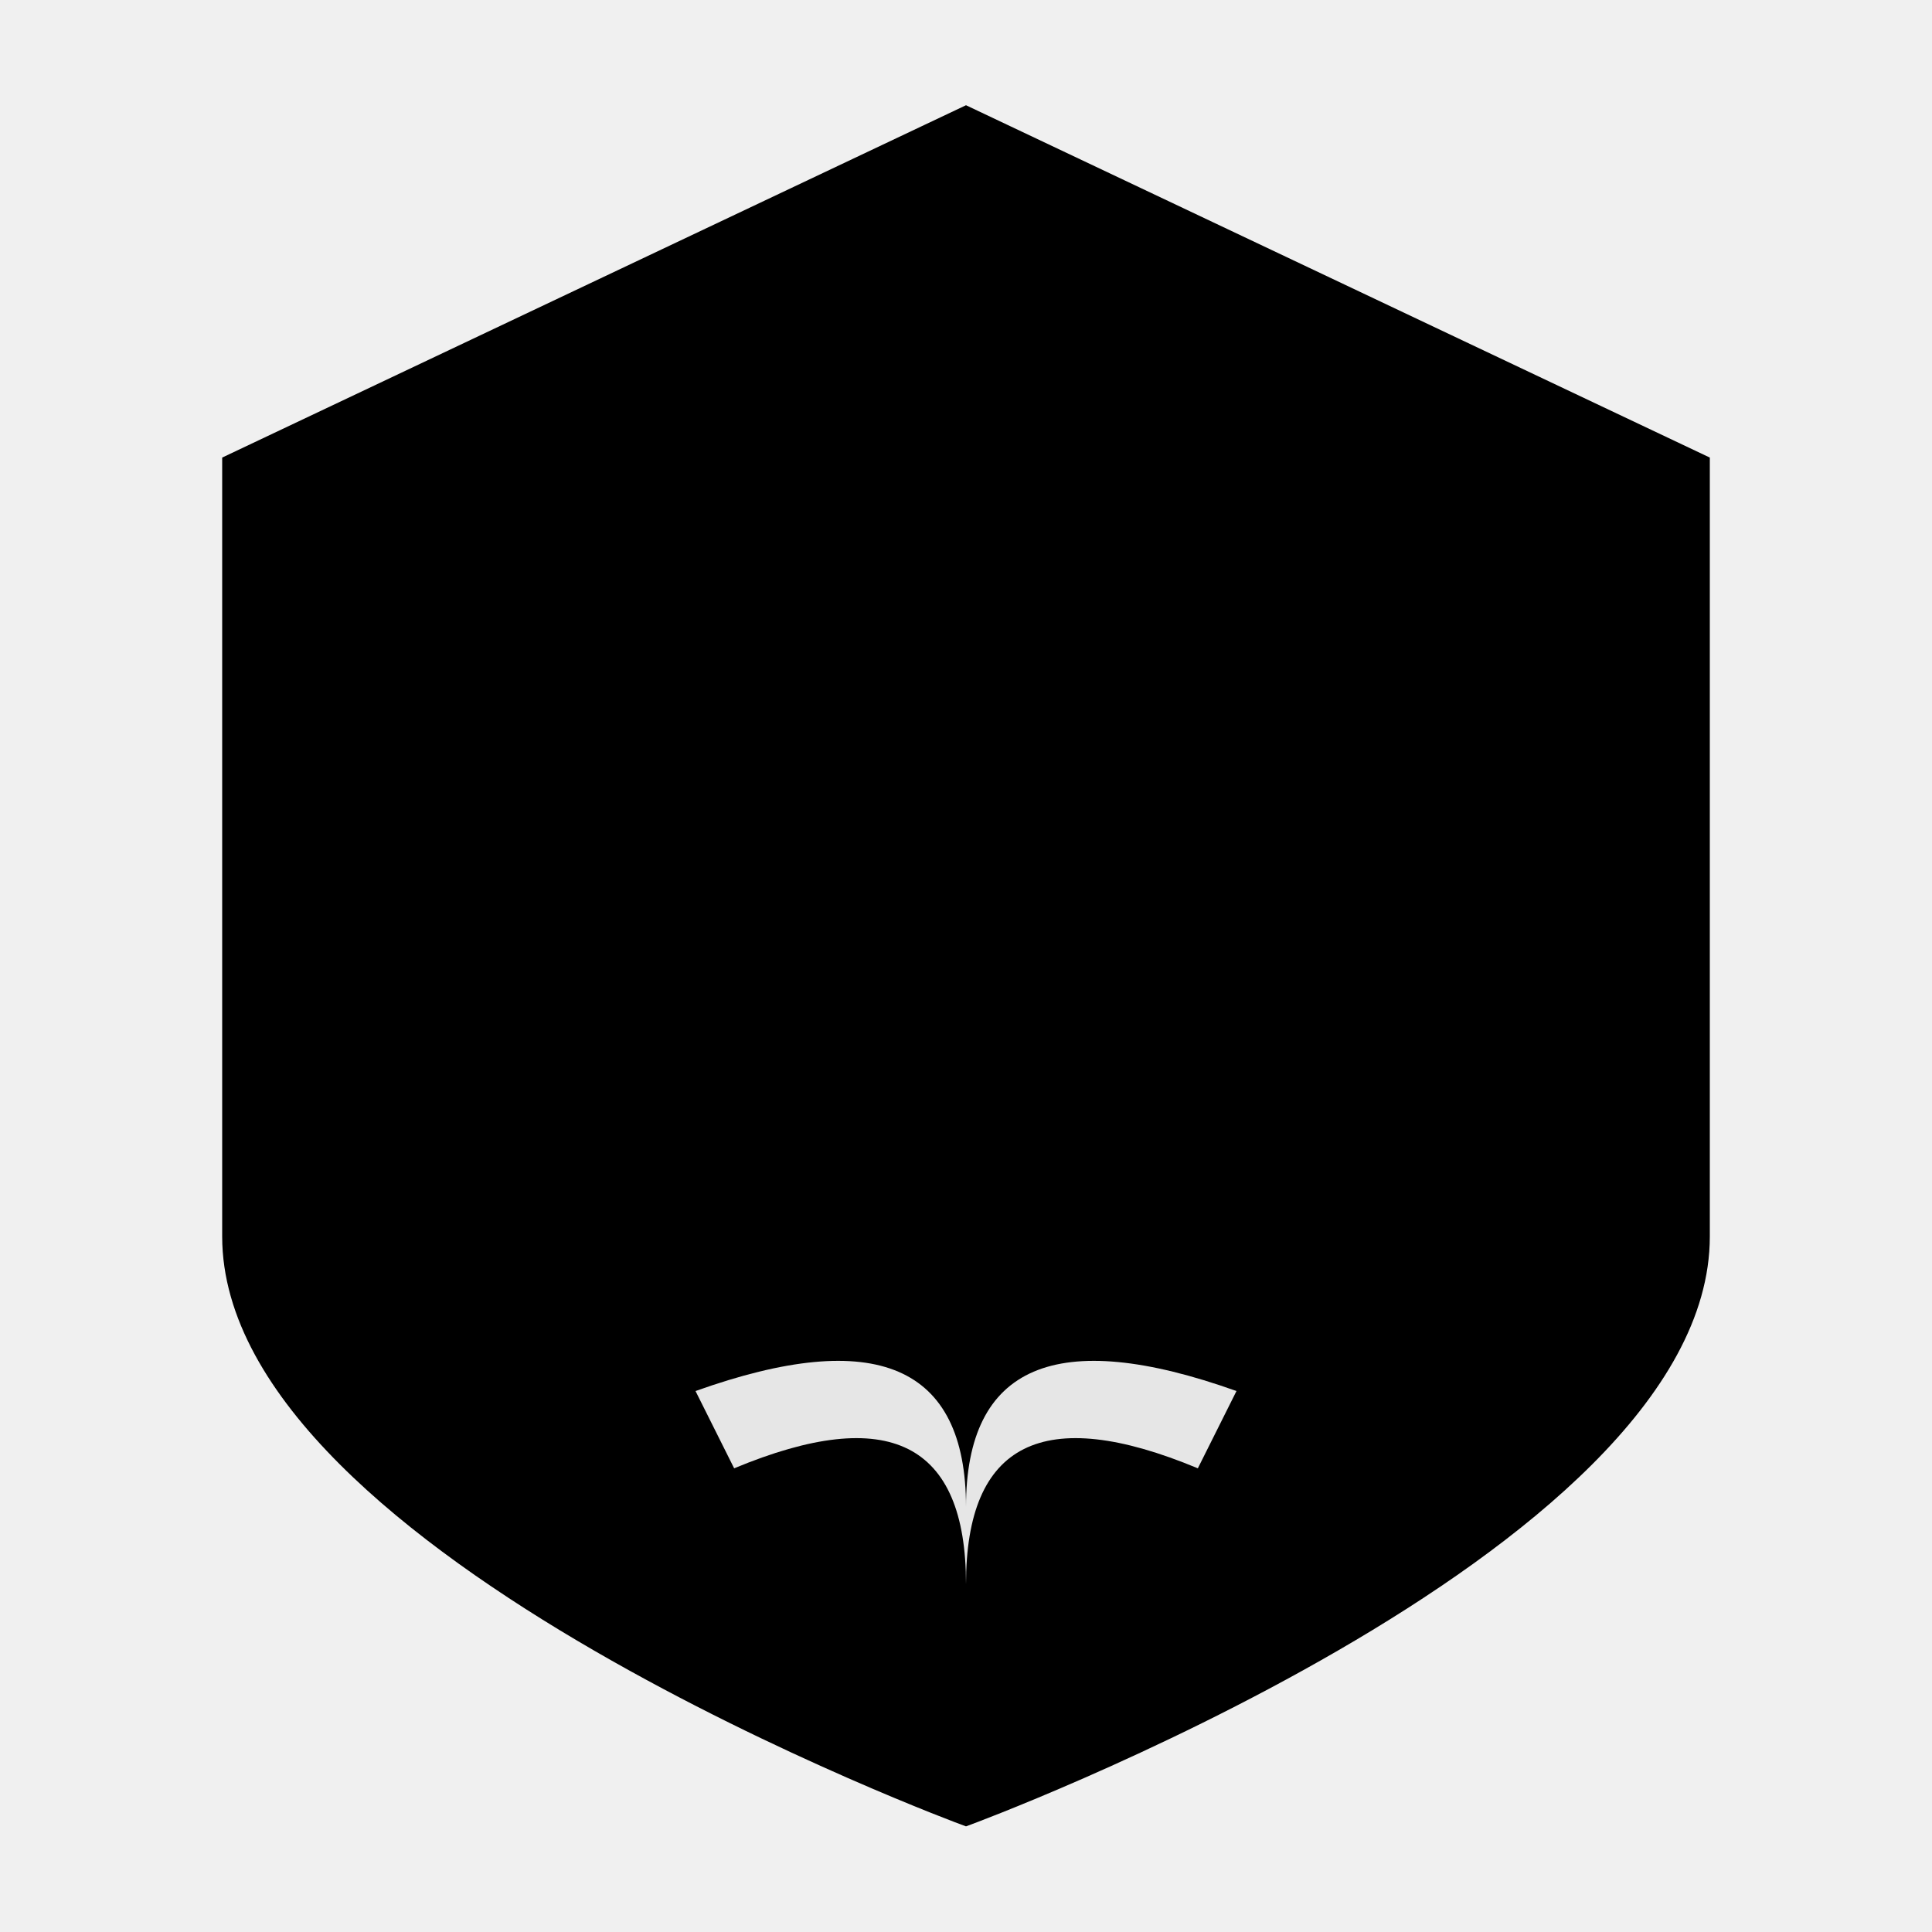
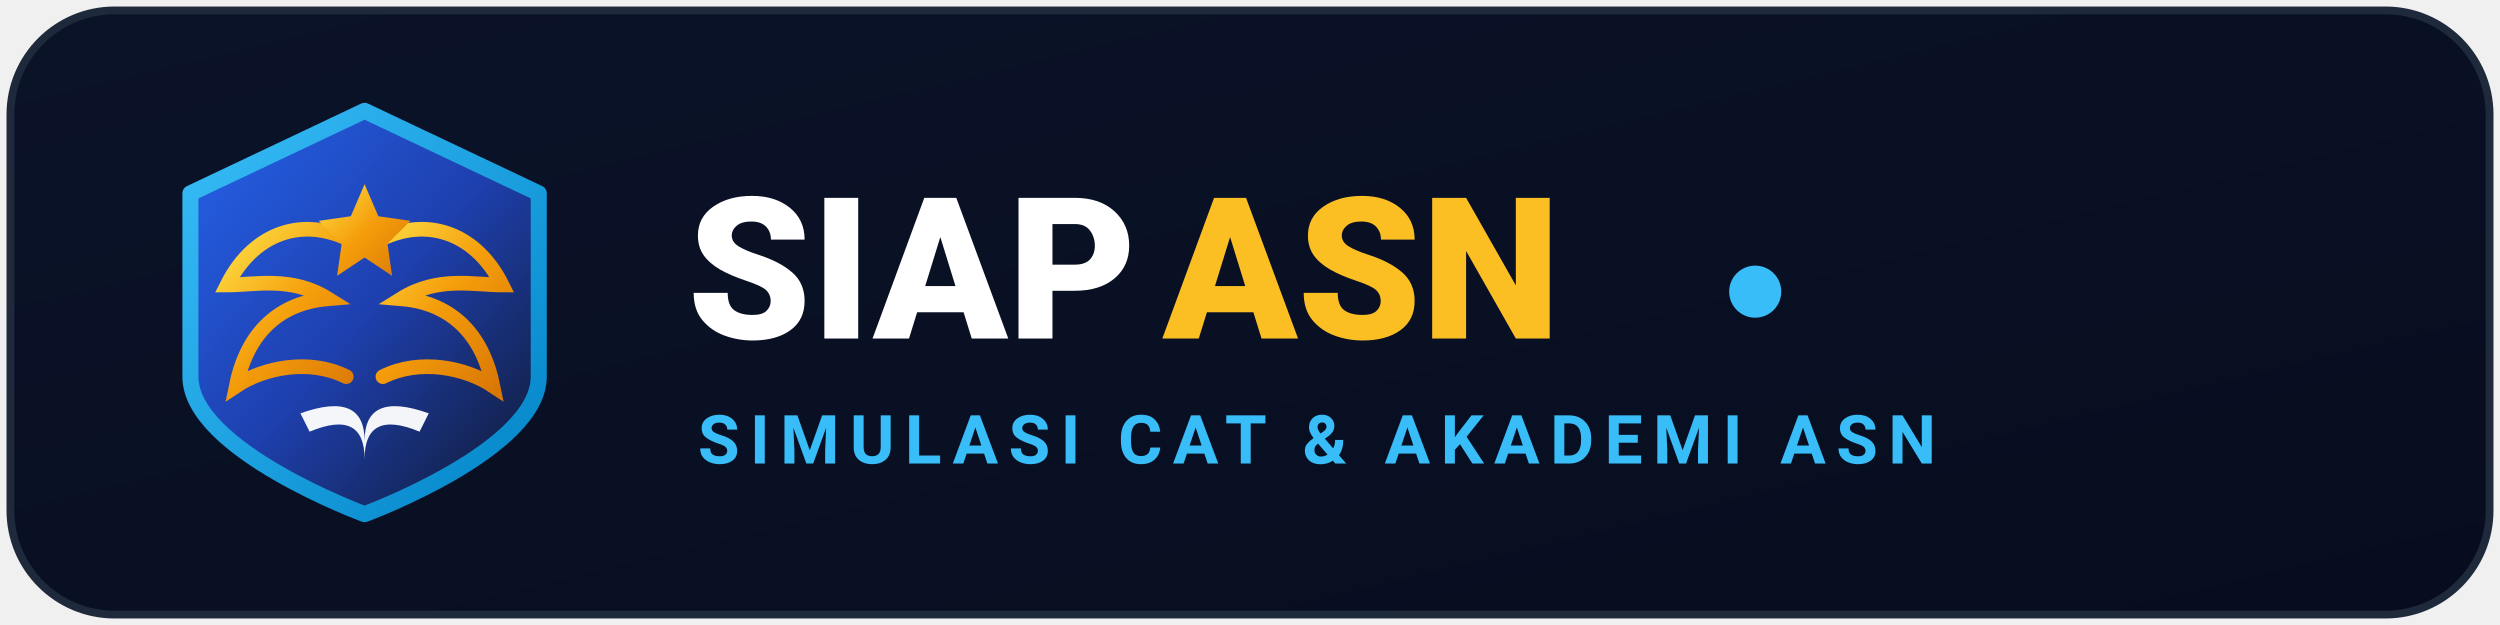
- <svg xmlns="http://www.w3.org/2000/svg" width="120" height="120" viewBox="0 0 100 100" fill="none">
+ <svg xmlns="http://www.w3.org/2000/svg" width="480" height="120" viewBox="0 0 480 120" fill="none">
  <defs>
+     <linearGradient id="cardBg" x1="0%" y1="0%" x2="100%" y2="100%">
+       <stop offset="0%" stop-color="#0B1329" />
+       <stop offset="100%" stop-color="#070D1E" />
+     </linearGradient>
    <linearGradient id="shieldGrad" x1="0%" y1="0%" x2="100%" y2="100%">
-       <stop offset="0%" stopColor="#2563EB" />
-       <stop offset="50%" stopColor="#1E40AF" />
-       <stop offset="100%" stopColor="#0F172A" />
+       <stop offset="0%" stop-color="#2563EB" />
+       <stop offset="50%" stop-color="#1E40AF" />
+       <stop offset="100%" stop-color="#0F172A" />
    </linearGradient>
    <linearGradient id="goldGrad" x1="0%" y1="0%" x2="100%" y2="100%">
-       <stop offset="0%" stopColor="#FDE047" />
-       <stop offset="50%" stopColor="#EAB308" />
-       <stop offset="100%" stopColor="#CA8A04" />
+       <stop offset="0%" stop-color="#FDE047" />
+       <stop offset="50%" stop-color="#F59E0B" />
+       <stop offset="100%" stop-color="#D97706" />
    </linearGradient>
    <linearGradient id="cyanGrad" x1="0%" y1="0%" x2="100%" y2="100%">
-       <stop offset="0%" stopColor="#38BDF8" />
-       <stop offset="100%" stopColor="#0284C7" />
+       <stop offset="0%" stop-color="#38BDF8" />
+       <stop offset="100%" stop-color="#0284C7" />
    </linearGradient>
  </defs>
-   <path d="M50 6 L88 24 L88 64 C88 80 50 94 50 94 C50 94 12 80 12 64 L12 24 Z" fill="url(#shieldGrad)" stroke="url(#cyanGrad)" strokeWidth="3.5" strokeLinejoin="round" />
-   <path d="M50 36 C38 28 26 32 20 44 C26 44 34 42 42 47 C30 48 24 56 22 66 C28 62 38 60 46 64" fill="none" stroke="url(#goldGrad)" strokeWidth="3" strokeLinecap="round" />
-   <path d="M50 36 C62 28 74 32 80 44 C74 44 66 42 58 47 C70 48 76 56 78 66 C72 62 62 60 54 64" fill="none" stroke="url(#goldGrad)" strokeWidth="3" strokeLinecap="round" />
-   <polygon points="50,22 53,29 60,30 55,35 56,42 50,38 44,42 45,35 40,30 47,29" fill="url(#goldGrad)" />
-   <path d="M36 72 Q50 67 50 78 Q50 67 64 72 L62 76 Q50 71 50 82 Q50 71 38 76 Z" fill="#FFFFFF" opacity="0.9" />
+   <style>
+     .card-bg { fill: url(#cardBg); stroke: #1E293B; stroke-width: 1.5; }
+     .shield-body { fill: url(#shieldGrad); stroke: url(#cyanGrad); stroke-width: 3.5; stroke-linejoin: round; }
+     .wing-path { fill: none; stroke: url(#goldGrad); stroke-width: 3.2; stroke-linecap: round; }
+     .star-elem { fill: url(#goldGrad); }
+     .book-elem { fill: #FFFFFF; opacity: 0.95; }
+     .title-siap { font-family: -apple-system, BlinkMacSystemFont, 'Segoe UI', Roboto, Helvetica, Arial, sans-serif; font-size: 38px; font-weight: 900; fill: #FFFFFF; }
+     .title-asn { font-family: -apple-system, BlinkMacSystemFont, 'Segoe UI', Roboto, Helvetica, Arial, sans-serif; font-size: 38px; font-weight: 900; fill: #FBBF24; }
+     .dot-elem { fill: #38BDF8; }
+     .sub-tagline { font-family: -apple-system, BlinkMacSystemFont, 'Segoe UI', Roboto, Helvetica, Arial, sans-serif; font-size: 13px; font-weight: 700; fill: #38BDF8; letter-spacing: 2px; }
+   </style>
+   <rect x="2" y="2" width="476" height="116" rx="20" class="card-bg" fill="#0B1329" stroke="#1E293B" stroke-width="1.5" />
+   <g transform="translate(26, 16) scale(0.88)">
+     <path d="M50 6 L88 24 L88 64 C88 80 50 94 50 94 C50 94 12 80 12 64 L12 24 Z" class="shield-body" fill="#1E40AF" stroke="#38BDF8" stroke-width="3.5" stroke-linejoin="round" />
+     <path d="M50 36 C38 28 26 32 20 44 C26 44 34 42 42 47 C30 48 24 56 22 66 C28 62 38 60 46 64" class="wing-path" fill="none" stroke="#FBBF24" stroke-width="3.2" stroke-linecap="round" />
+     <path d="M50 36 C62 28 74 32 80 44 C74 44 66 42 58 47 C70 48 76 56 78 66 C72 62 62 60 54 64" class="wing-path" fill="none" stroke="#FBBF24" stroke-width="3.2" stroke-linecap="round" />
+     <polygon points="50,22 53,29 60,30 55,35 56,42 50,38 44,42 45,35 40,30 47,29" class="star-elem" fill="#FBBF24" />
+     <path d="M36 72 Q50 67 50 78 Q50 67 64 72 L62 76 Q50 71 50 82 Q50 71 38 76 Z" class="book-elem" fill="#FFFFFF" />
+   </g>
+   <g transform="translate(132, 0)">
+     <text x="0" y="65">
+       <tspan class="title-siap" fill="#FFFFFF">SIAP</tspan>
+       <tspan class="title-asn" fill="#FBBF24" dx="2">ASN</tspan>
+     </text>
+     <circle cx="205" cy="56" r="5" class="dot-elem" fill="#38BDF8" />
+     <text x="2" y="89" class="sub-tagline" fill="#38BDF8">
+       SIMULASI CAT &amp; AKADEMI ASN
+     </text>
+   </g>
</svg>
